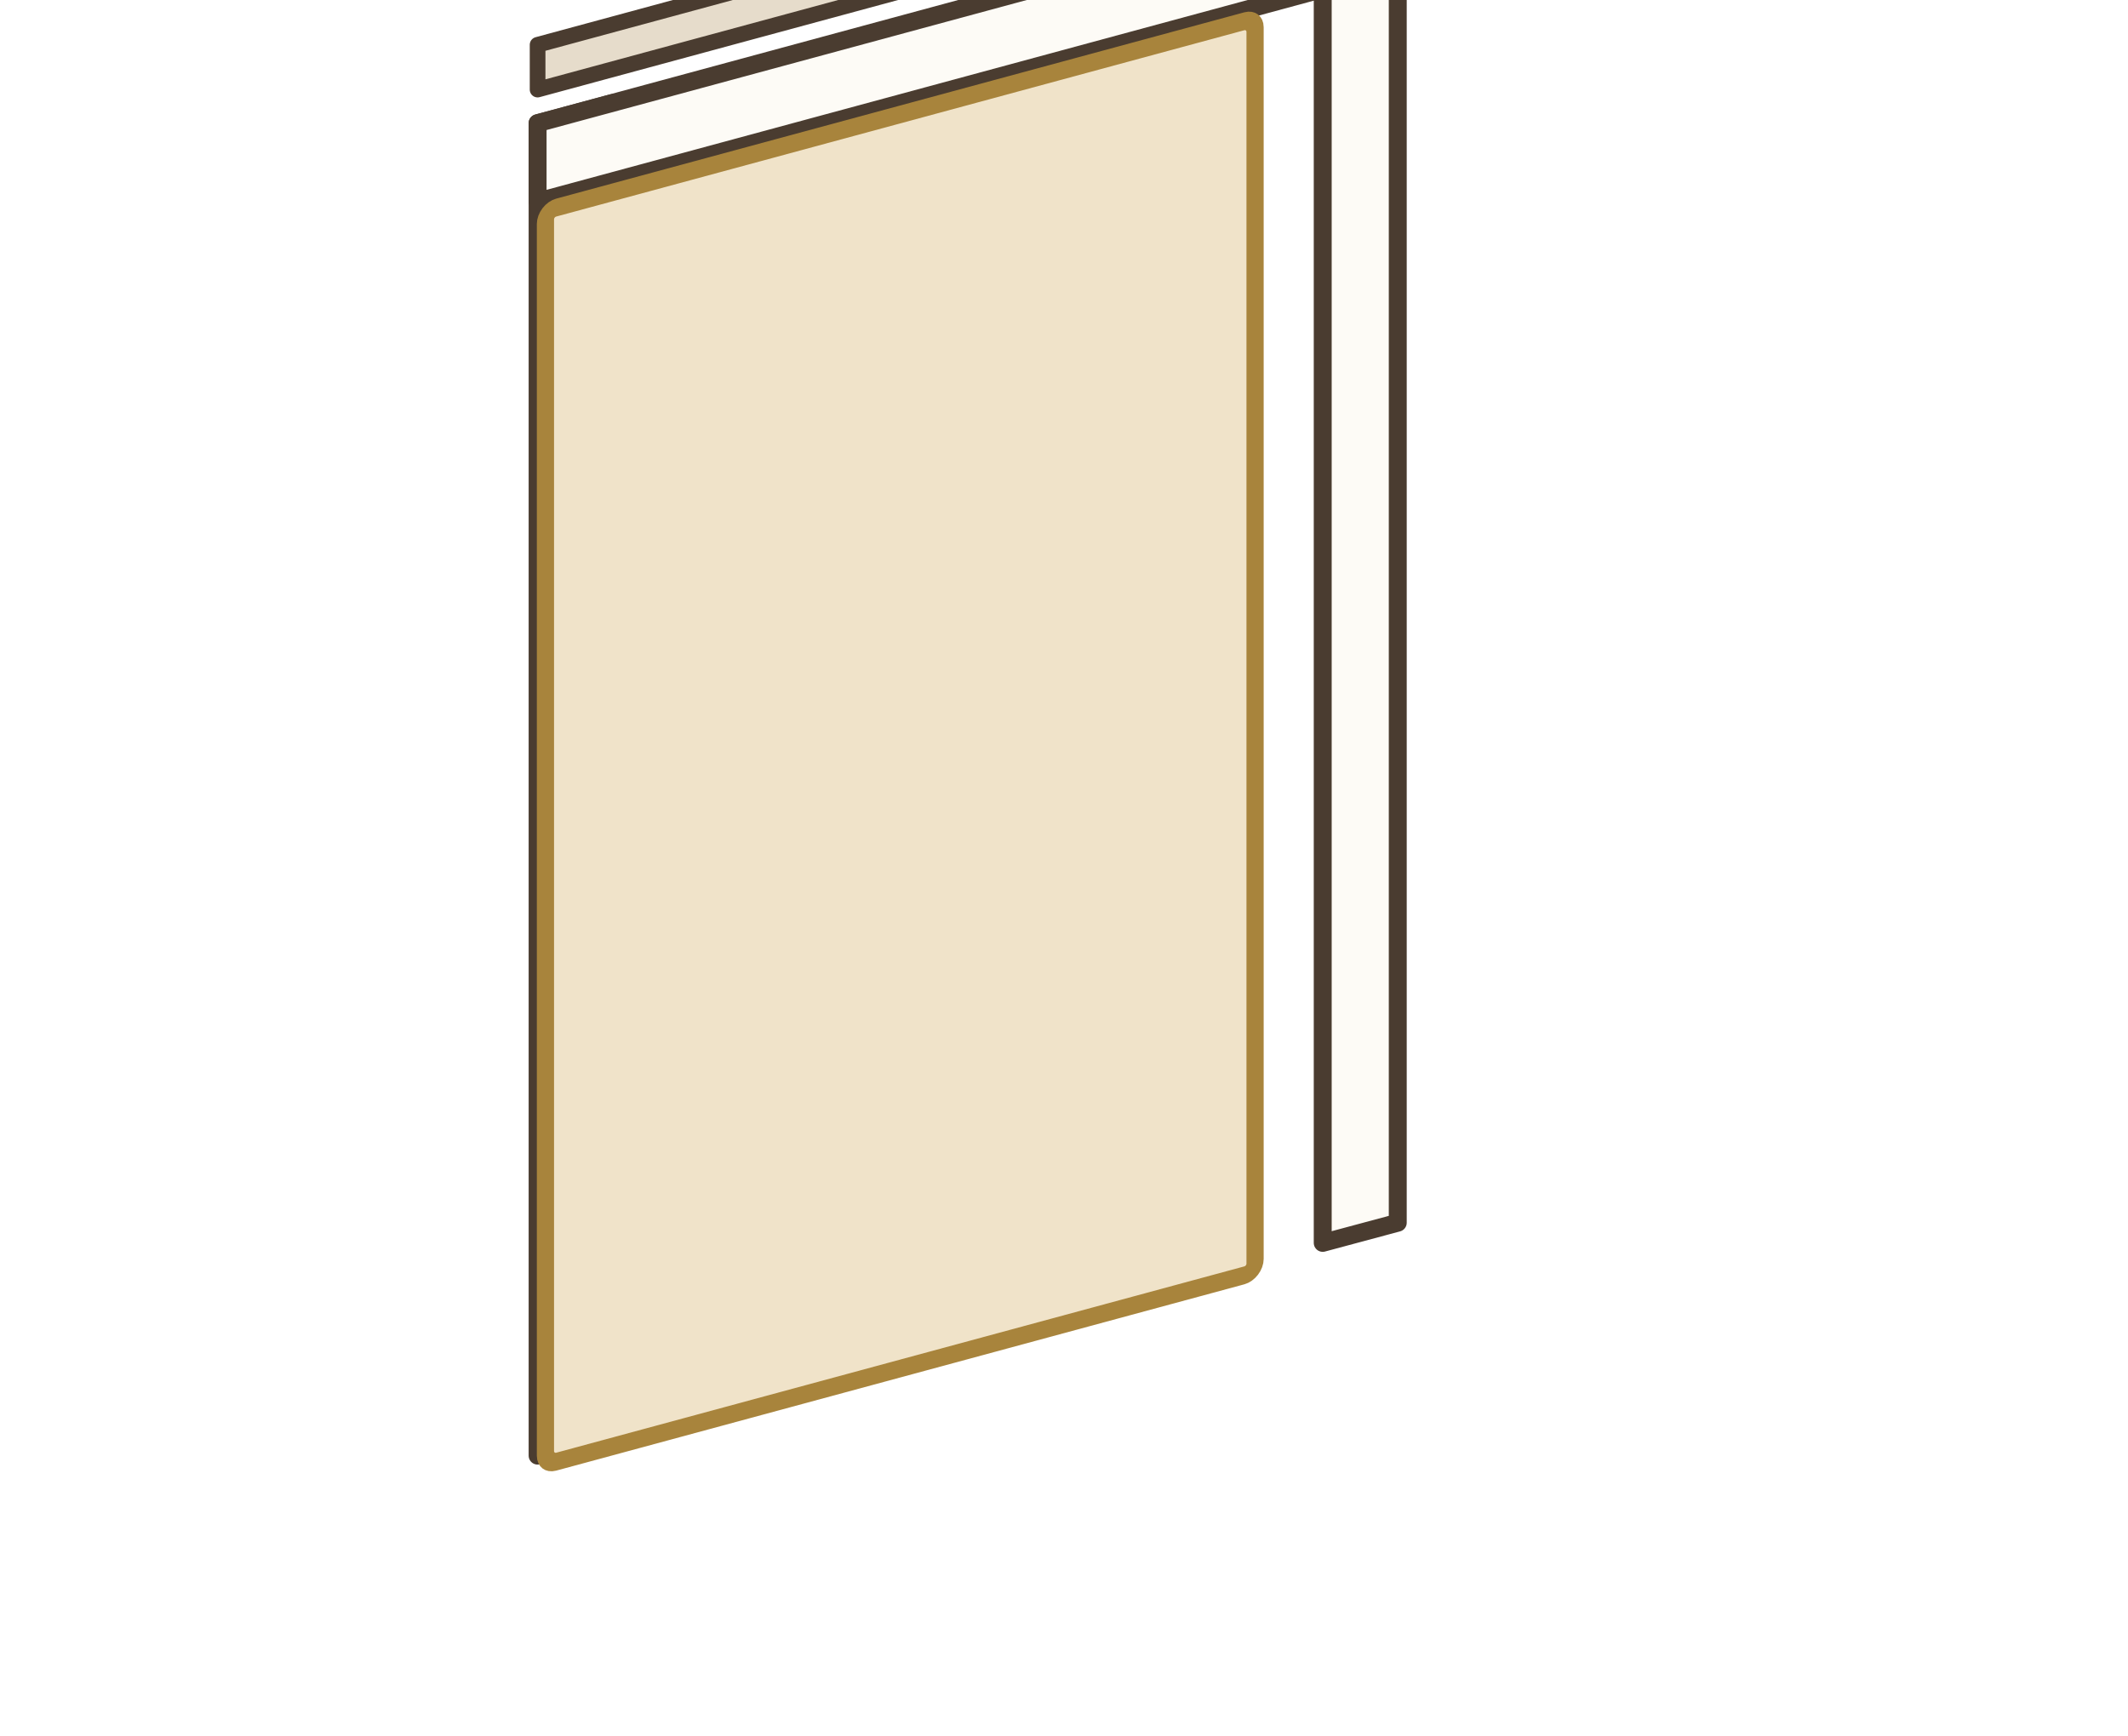
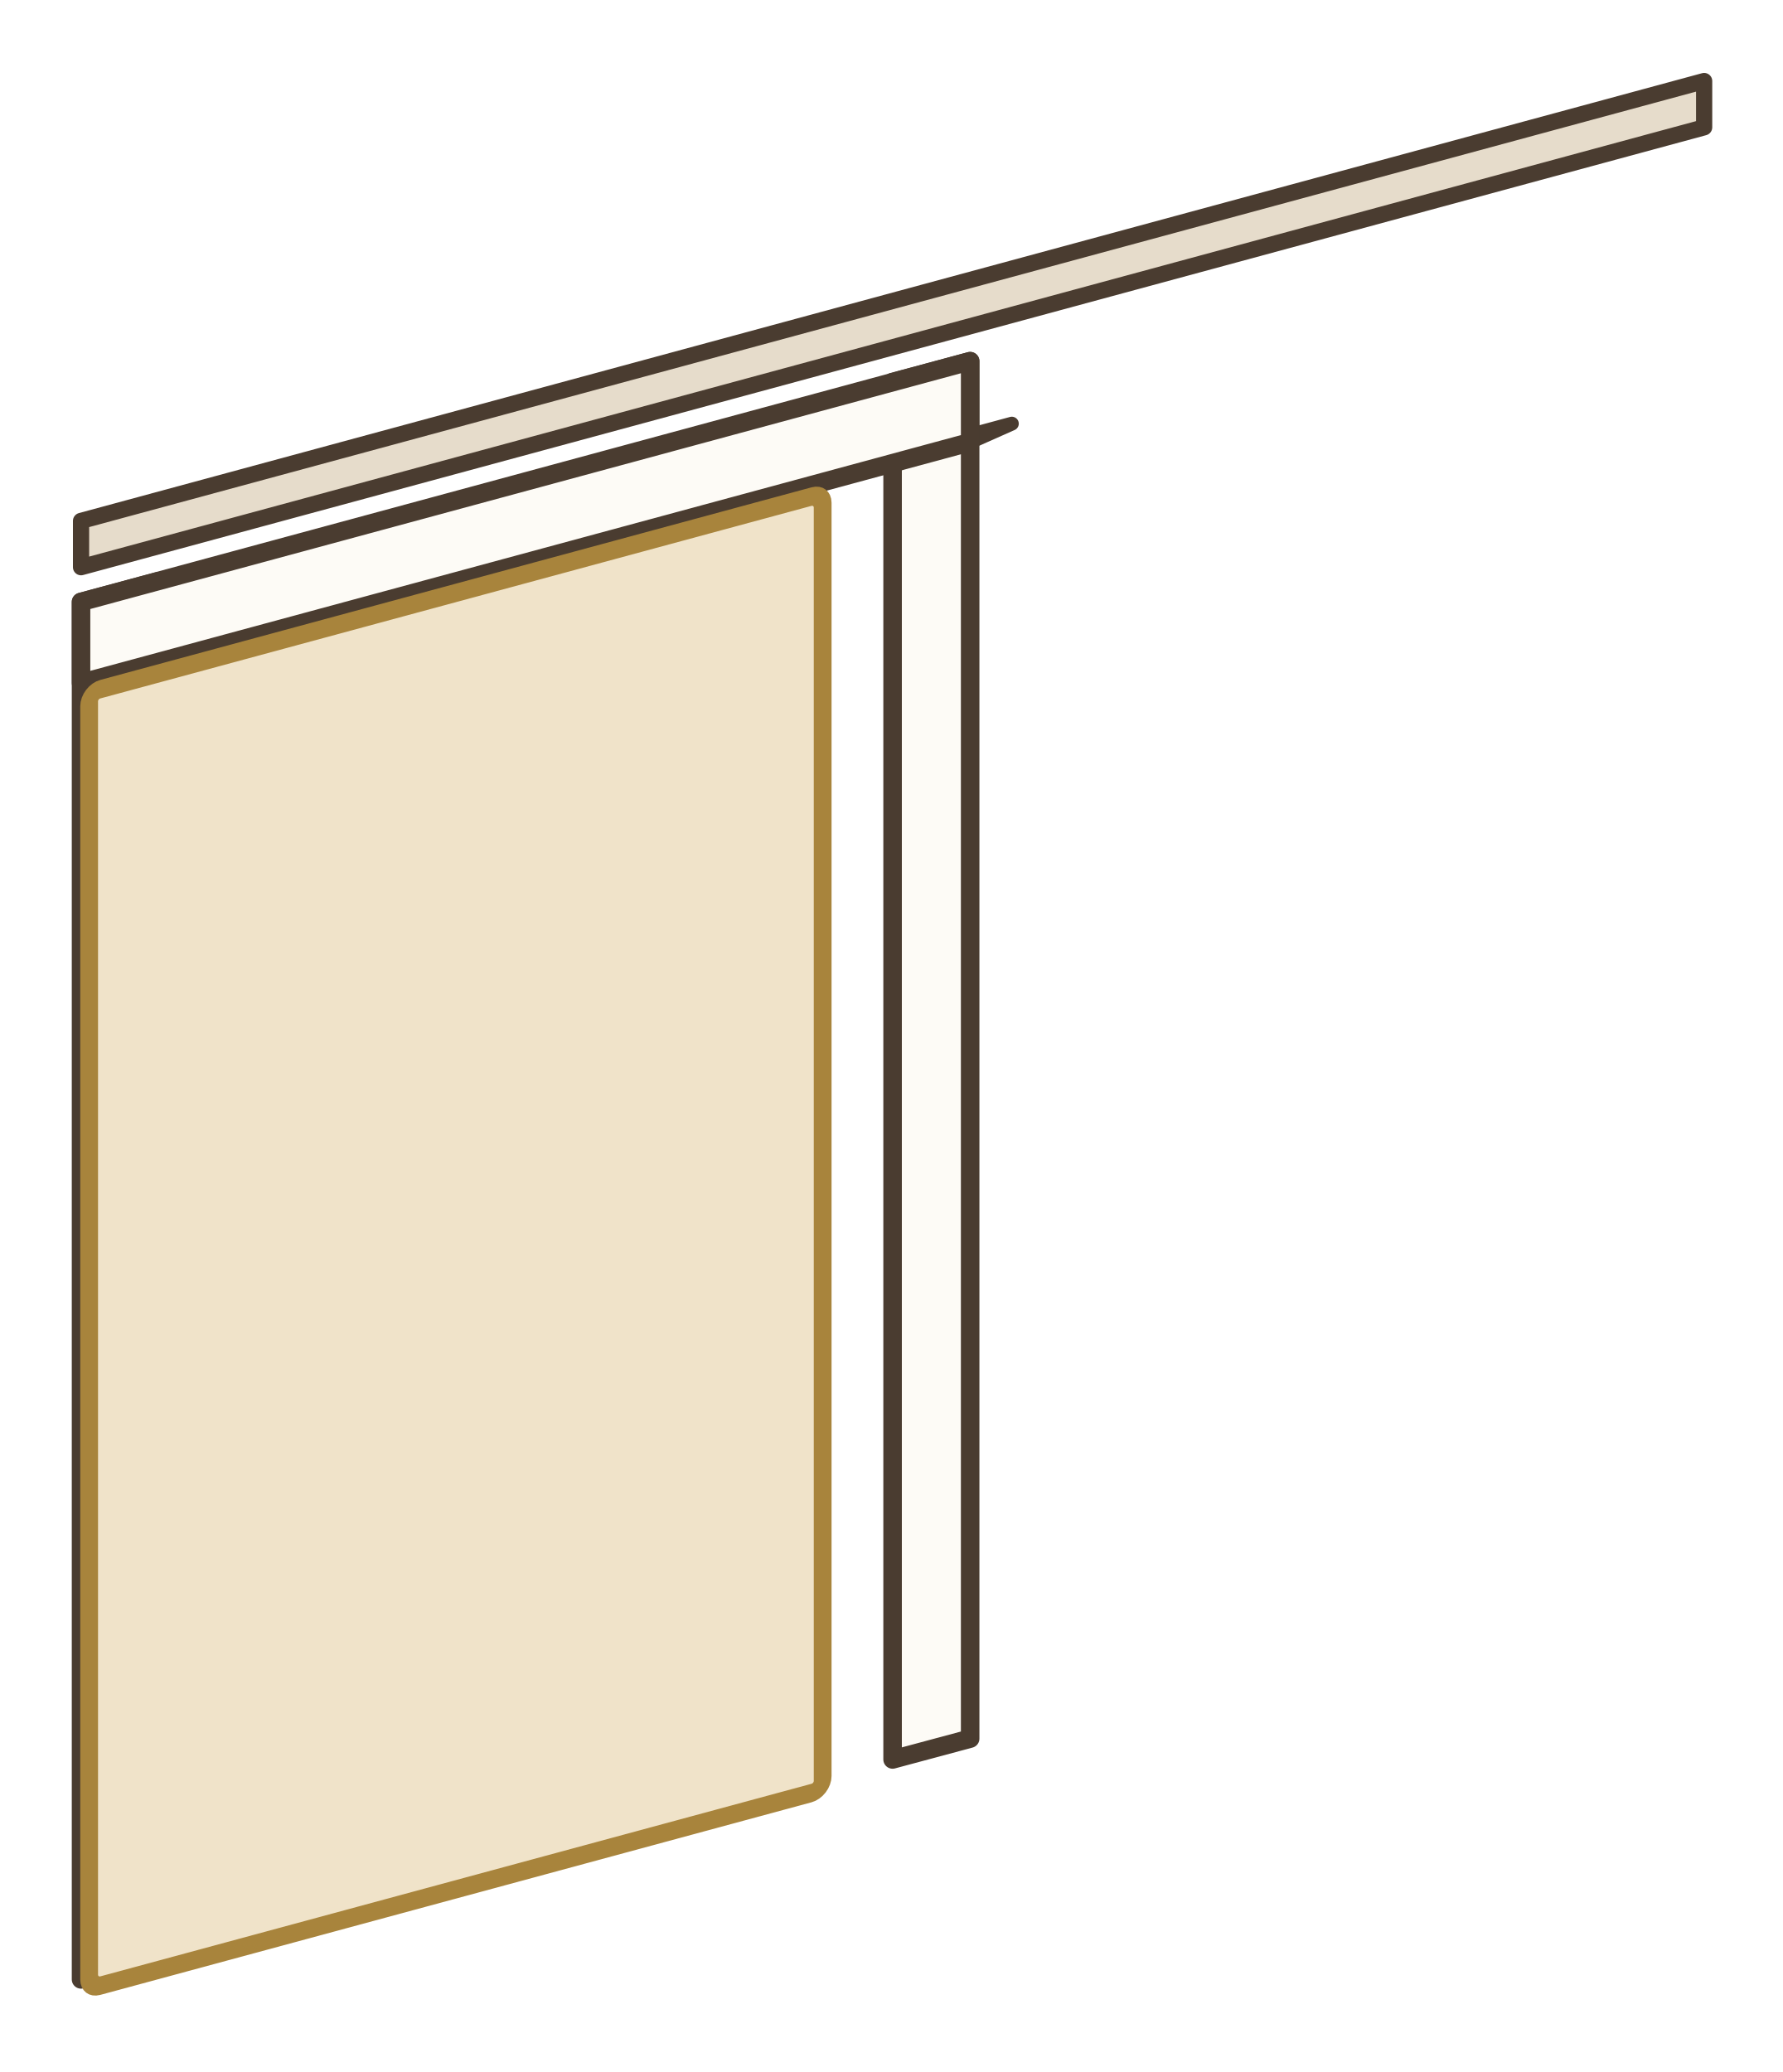
- <svg xmlns="http://www.w3.org/2000/svg" viewBox="0 0 190 155" role="img" aria-label="">
+ <svg xmlns="http://www.w3.org/2000/svg" viewBox="41 -41 154 179" role="img" aria-label="">
  <style>g{transform-box:view-box;transform-origin:0 0}.l{animation:em 5.2s ease-in-out infinite}@keyframes em{0%,12%{transform:translate(0,0)}52%,70%{transform:translate(53.9px,-14.6px)}94%,100%{transform:translate(0,0)}}</style>
  <g style="transform:translate(48px,130px)">
    <path d="M70.1 -19.0 L73.7 -20.5 L73.7 -132.5 L70.1 -131.0 Z" fill="#e6dccb" stroke="#4a3c30" stroke-width="1.2" stroke-linejoin="round" />
    <path d="M0.0 -112.0 L76.8 -132.8 L80.4 -134.4 L3.6 -113.6 Z" fill="#f3ede1" stroke="#4a3c30" stroke-width="1.2" stroke-linejoin="round" />
    <path d="M0.0 0.0 L6.7 -1.8 L6.7 -120.8 L0.0 -119.0 Z" fill="#fdfbf6" stroke="#4a3c30" stroke-width="1.6" stroke-linejoin="round" />
    <path d="M70.1 -19.0 L76.8 -20.8 L76.8 -139.8 L70.1 -138.0 Z" fill="#fdfbf6" stroke="#4a3c30" stroke-width="1.6" stroke-linejoin="round" />
    <path d="M0.0 -112.0 L76.8 -132.8 L76.8 -139.8 L0.0 -119.0 Z" fill="#fdfbf6" stroke="#4a3c30" stroke-width="1.6" stroke-linejoin="round" />
  </g>
  <path d="M48.0 8.0 L188.2 -30.0 L188.2 -34.0 L48.0 4.0 Z" fill="#e6dccb" stroke="#4a3c30" stroke-width="1.4" stroke-linejoin="round" />
  <g style="transform:translate(48.7px,18.8px)">
    <g class="l">
      <g style="transform:matrix(0.960,-0.260,0,1,0,0)">
        <rect x="0" y="0" width="66" height="112" rx="1" fill="#f0e3c9" stroke="#a8843c" stroke-width="1.6" />
      </g>
    </g>
  </g>
</svg>
